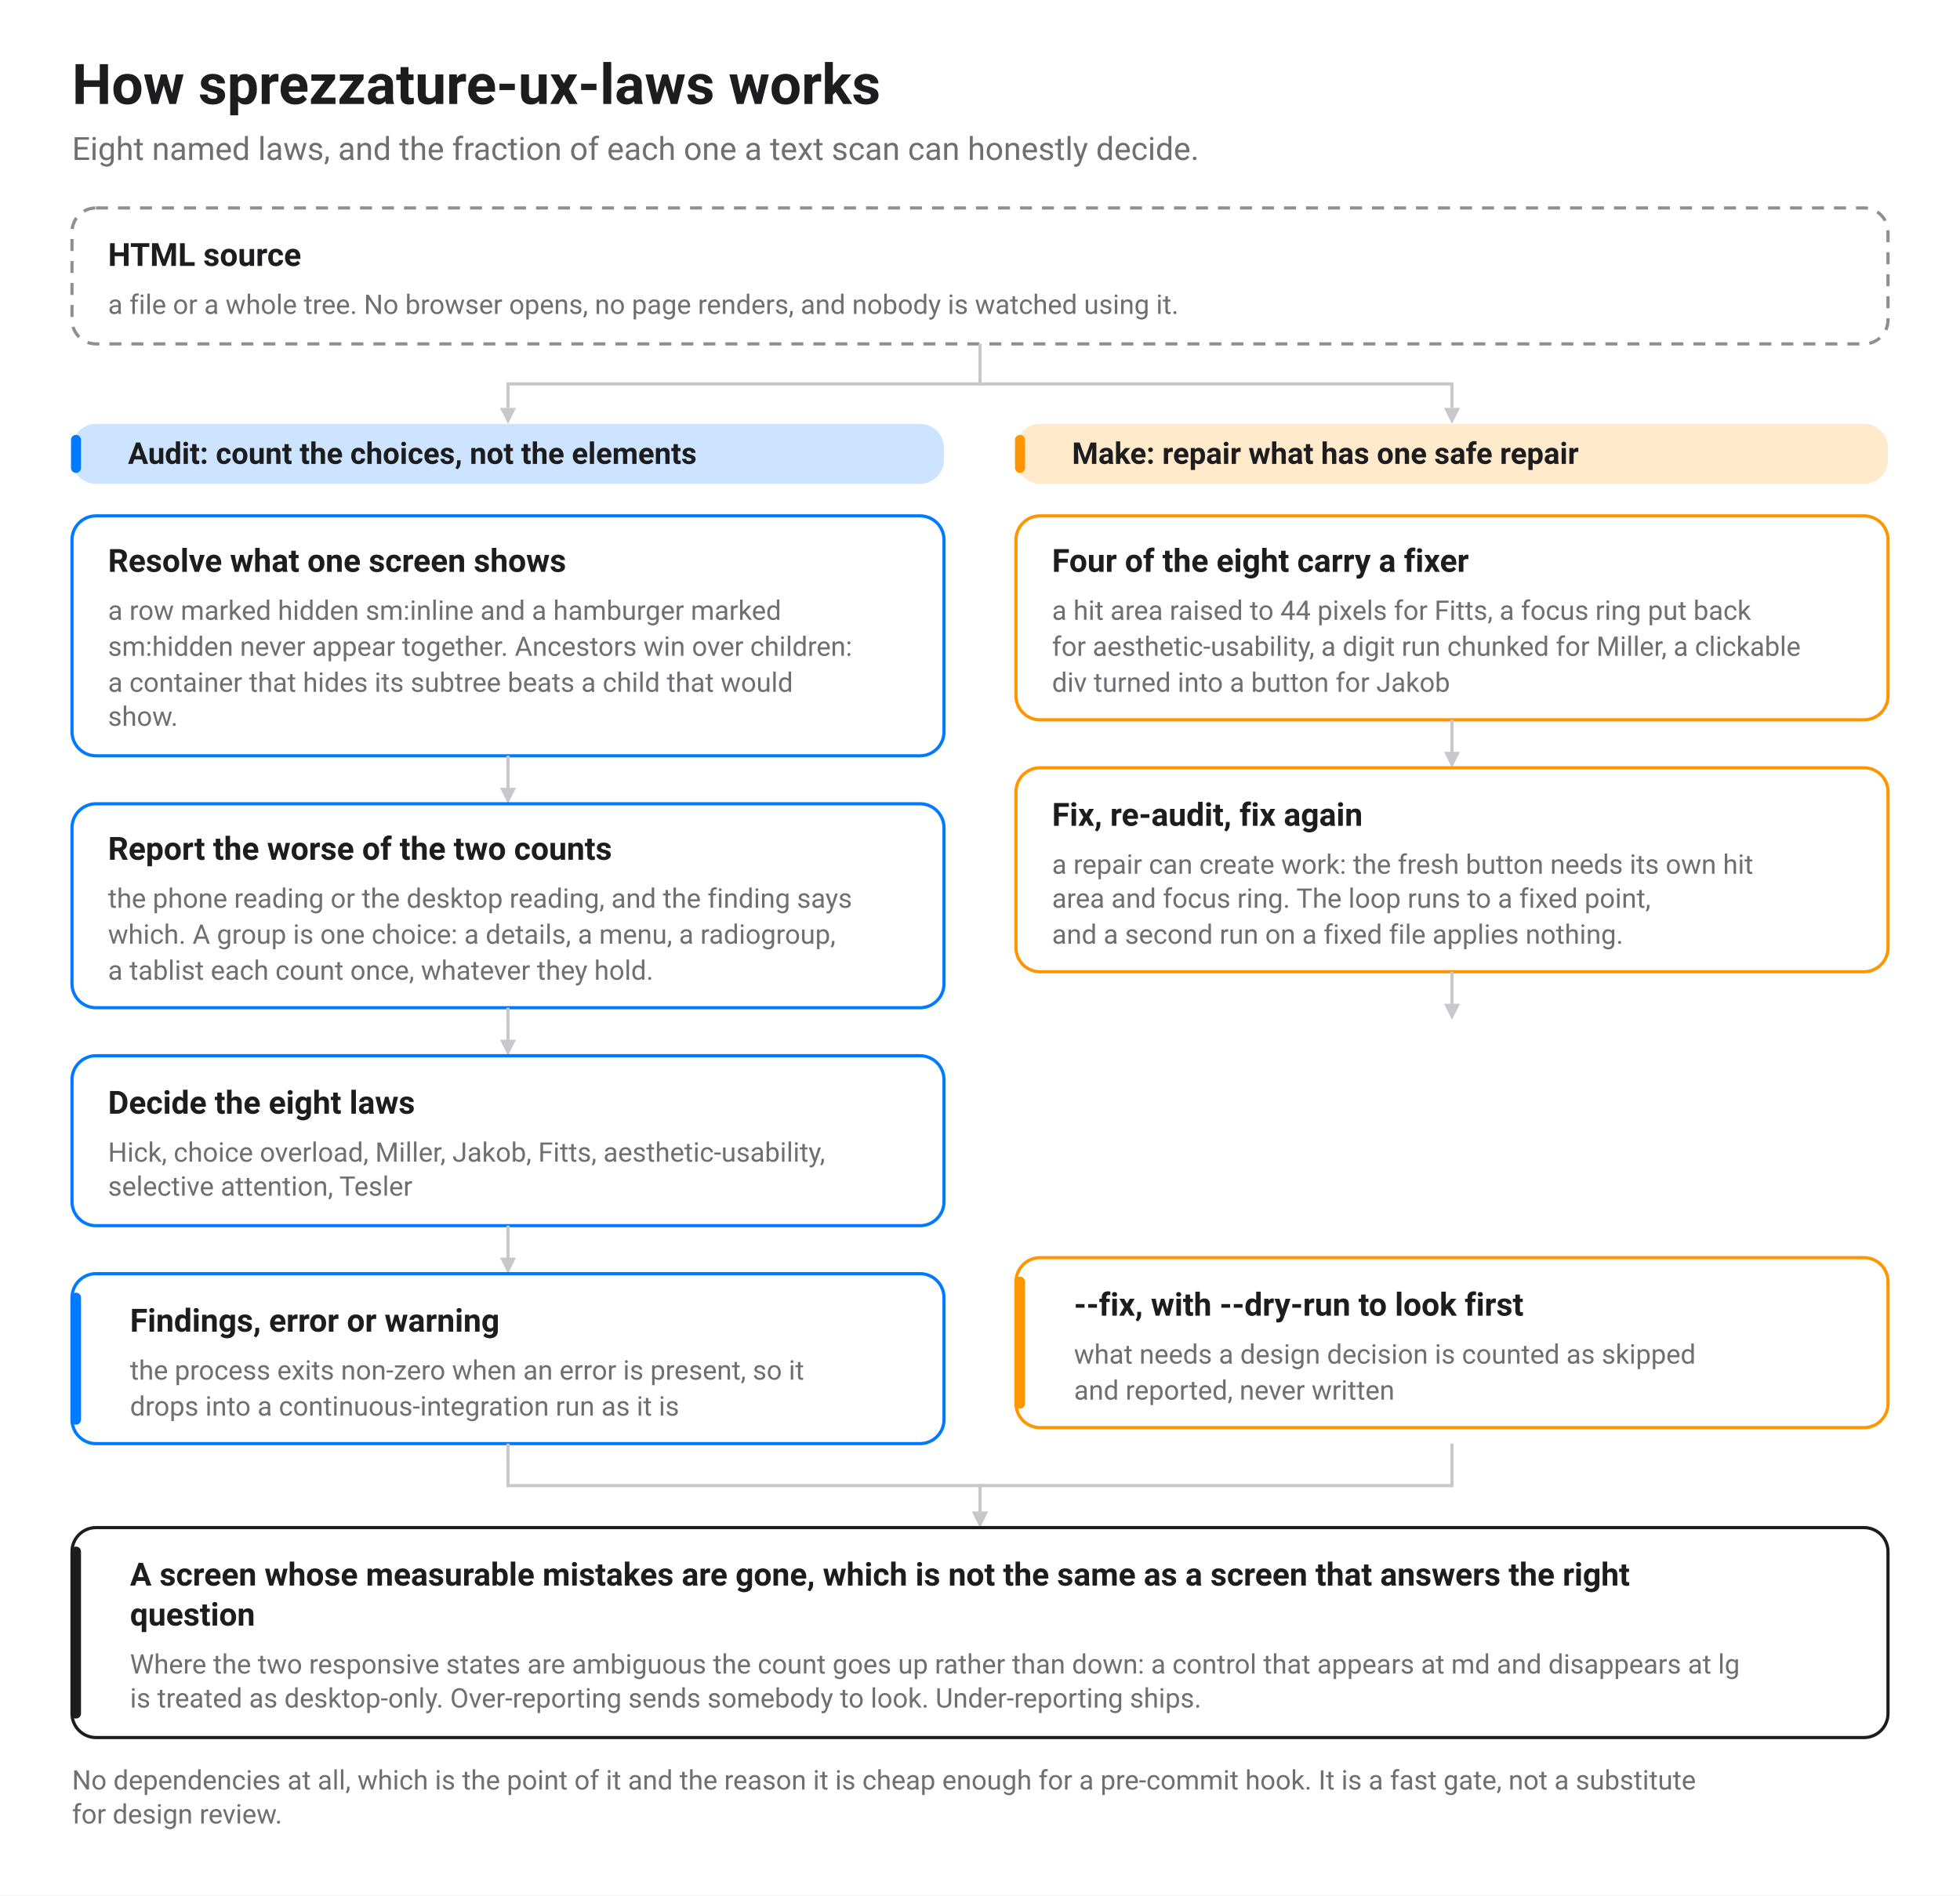
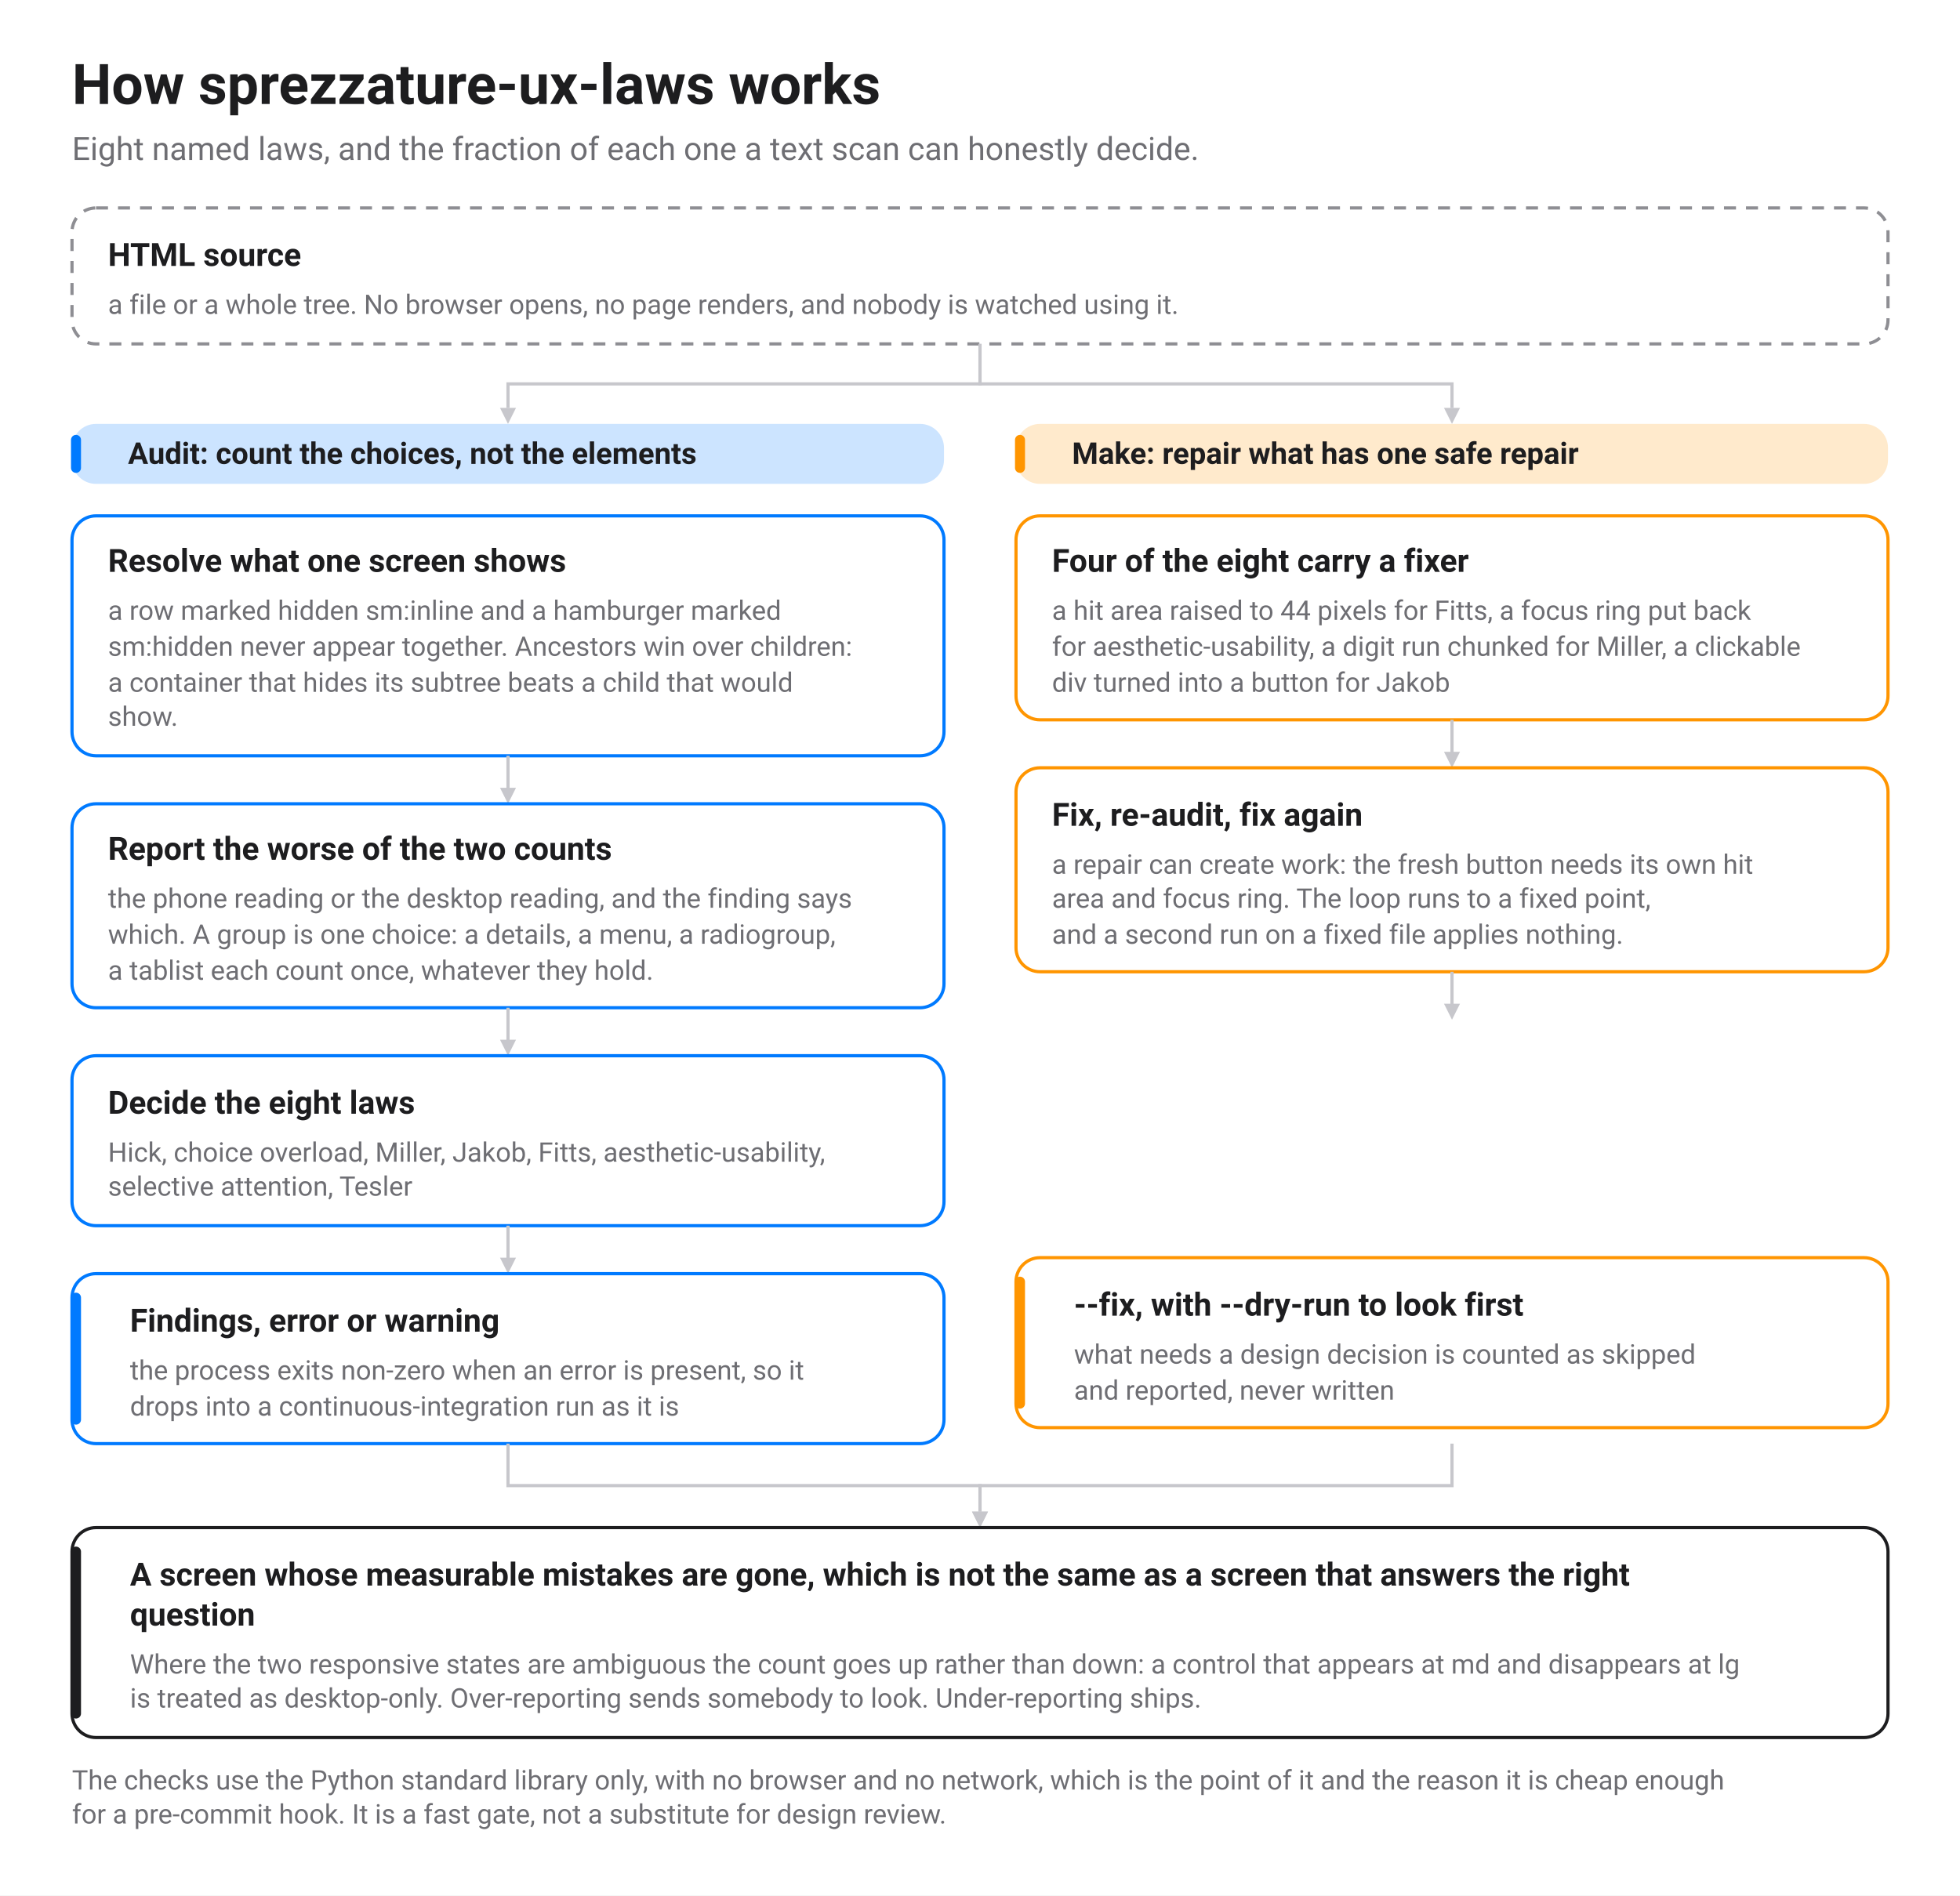
<svg xmlns="http://www.w3.org/2000/svg" width="980" height="948" viewBox="0 0 980 948" font-family="Roboto, Helvetica Neue, Helvetica, Arial, sans-serif" role="img" aria-labelledby="ux-laws-hiw-title ux-laws-hiw-desc">
  <style>@media (prefers-color-scheme: dark){rect[fill="#FFFFFF"]{fill:#141416;}rect.paper{fill:#0B0B0C;}[fill="#1D1D1F"]{fill:#F2F2F7;}[fill="#6E6E73"]{fill:#9C9CA3;}[stroke="#1D1D1F"]{stroke:#F2F2F7;}[stroke="#C7C7CC"]{stroke:#5A5A5E;}[fill="#C7C7CC"]{fill:#5A5A5E;}rect[fill="#CCE4FF"]{fill:#082646;}rect[fill="#FFEACC"]{fill:#462C09;}}</style>
  <rect class="paper" width="980" height="948" fill="#FFFFFF" />
  <text x="36" y="52" font-size="28" font-weight="700" fill="#1D1D1F">How sprezzature-ux-laws works</text>
  <text x="36" y="80" font-size="16" font-weight="400" fill="#6E6E73">Eight named laws, and the fraction of each one a text scan can honestly decide.</text>
  <rect x="36" y="104" width="908" height="68" rx="12" fill="#FFFFFF" stroke="#8E8E93" stroke-width="1.6" stroke-dasharray="6 5" />
  <text x="54" y="133" font-size="16" font-weight="600" fill="#1D1D1F">HTML source</text>
  <text x="54" y="157" font-size="13.5" font-weight="400" fill="#6E6E73">a file or a whole tree. No browser opens, no page renders, and nobody is watched using it.</text>
  <path d="M490,172 V192 H254 V204" stroke="#C7C7CC" stroke-width="1.6" fill="none" />
  <path d="M250,204 L254,212 L258,204" fill="#C7C7CC" />
  <path d="M490,172 V192 H726 V204" stroke="#C7C7CC" stroke-width="1.6" fill="none" />
  <path d="M722,204 L726,212 L730,204" fill="#C7C7CC" />
  <rect x="36" y="212" width="436" height="30" rx="12" fill="#CCE4FF" />
  <path d="M38,220 v14" stroke="#007AFF" stroke-width="5" stroke-linecap="round" fill="none" />
  <text x="64" y="232" font-size="15" font-weight="700" fill="#1D1D1F">Audit: count the choices, not the elements</text>
  <rect x="36" y="258" width="436" height="120" rx="12" fill="#FFFFFF" stroke="#007AFF" stroke-width="1.6" />
  <text x="54" y="286" font-size="16" font-weight="600" fill="#1D1D1F">Resolve what one screen shows</text>
  <text x="54" y="310" font-size="13.5" font-weight="400" fill="#6E6E73">a row marked hidden sm:inline and a hamburger marked</text>
  <text x="54" y="328" font-size="13.5" font-weight="400" fill="#6E6E73">sm:hidden never appear together. Ancestors win over children:</text>
  <text x="54" y="346" font-size="13.5" font-weight="400" fill="#6E6E73">a container that hides its subtree beats a child that would</text>
  <text x="54" y="363" font-size="13.5" font-weight="400" fill="#6E6E73">show.</text>
  <path d="M254,378 v17" stroke="#C7C7CC" stroke-width="1.6" fill="none" />
  <path d="M250,394 L254,402 L258,394" fill="#C7C7CC" />
  <rect x="36" y="402" width="436" height="102" rx="12" fill="#FFFFFF" stroke="#007AFF" stroke-width="1.6" />
  <text x="54" y="430" font-size="16" font-weight="600" fill="#1D1D1F">Report the worse of the two counts</text>
  <text x="54" y="454" font-size="13.5" font-weight="400" fill="#6E6E73">the phone reading or the desktop reading, and the finding says</text>
  <text x="54" y="472" font-size="13.5" font-weight="400" fill="#6E6E73">which. A group is one choice: a details, a menu, a radiogroup,</text>
  <text x="54" y="490" font-size="13.5" font-weight="400" fill="#6E6E73">a tablist each count once, whatever they hold.</text>
  <path d="M254,504 v17" stroke="#C7C7CC" stroke-width="1.6" fill="none" />
  <path d="M250,520 L254,528 L258,520" fill="#C7C7CC" />
  <rect x="36" y="528" width="436" height="85" rx="12" fill="#FFFFFF" stroke="#007AFF" stroke-width="1.6" />
  <text x="54" y="557" font-size="16" font-weight="600" fill="#1D1D1F">Decide the eight laws</text>
  <text x="54" y="581" font-size="13.5" font-weight="400" fill="#6E6E73">Hick, choice overload, Miller, Jakob, Fitts, aesthetic-usability,</text>
  <text x="54" y="598" font-size="13.5" font-weight="400" fill="#6E6E73">selective attention, Tesler</text>
  <path d="M254,613 v17" stroke="#C7C7CC" stroke-width="1.6" fill="none" />
  <path d="M250,629 L254,637 L258,629" fill="#C7C7CC" />
  <rect x="36" y="637" width="436" height="85" rx="12" fill="#FFFFFF" stroke="#007AFF" stroke-width="1.6" />
  <path d="M38,649 v61" stroke="#007AFF" stroke-width="5" stroke-linecap="round" fill="none" />
  <text x="65" y="666" font-size="16" font-weight="600" fill="#1D1D1F">Findings, error or warning</text>
  <text x="65" y="690" font-size="13.5" font-weight="400" fill="#6E6E73">the process exits non-zero when an error is present, so it</text>
  <text x="65" y="708" font-size="13.5" font-weight="400" fill="#6E6E73">drops into a continuous-integration run as it is</text>
  <rect x="508" y="212" width="436" height="30" rx="12" fill="#FFEACC" />
  <path d="M510,220 v14" stroke="#FF9500" stroke-width="5" stroke-linecap="round" fill="none" />
  <text x="536" y="232" font-size="15" font-weight="700" fill="#1D1D1F">Make: repair what has one safe repair</text>
  <rect x="508" y="258" width="436" height="102" rx="12" fill="#FFFFFF" stroke="#FF9500" stroke-width="1.6" />
  <text x="526" y="286" font-size="16" font-weight="600" fill="#1D1D1F">Four of the eight carry a fixer</text>
  <text x="526" y="310" font-size="13.5" font-weight="400" fill="#6E6E73">a hit area raised to 44 pixels for Fitts, a focus ring put back</text>
  <text x="526" y="328" font-size="13.5" font-weight="400" fill="#6E6E73">for aesthetic-usability, a digit run chunked for Miller, a clickable</text>
  <text x="526" y="346" font-size="13.5" font-weight="400" fill="#6E6E73">div turned into a button for Jakob</text>
  <path d="M726,360 v17" stroke="#C7C7CC" stroke-width="1.6" fill="none" />
  <path d="M722,376 L726,384 L730,376" fill="#C7C7CC" />
  <rect x="508" y="384" width="436" height="102" rx="12" fill="#FFFFFF" stroke="#FF9500" stroke-width="1.6" />
  <text x="526" y="413" font-size="16" font-weight="600" fill="#1D1D1F">Fix, re-audit, fix again</text>
  <text x="526" y="437" font-size="13.5" font-weight="400" fill="#6E6E73">a repair can create work: the fresh button needs its own hit</text>
  <text x="526" y="454" font-size="13.5" font-weight="400" fill="#6E6E73">area and focus ring. The loop runs to a fixed point,</text>
  <text x="526" y="472" font-size="13.5" font-weight="400" fill="#6E6E73">and a second run on a fixed file applies nothing.</text>
  <path d="M726,486 v17" stroke="#C7C7CC" stroke-width="1.6" fill="none" />
  <path d="M722,502 L726,510 L730,502" fill="#C7C7CC" />
  <rect x="508" y="629" width="436" height="85" rx="12" fill="#FFFFFF" stroke="#FF9500" stroke-width="1.6" />
  <path d="M510,641 v61" stroke="#FF9500" stroke-width="5" stroke-linecap="round" fill="none" />
  <text x="537" y="658" font-size="16" font-weight="600" fill="#1D1D1F">--fix, with --dry-run to look first</text>
  <text x="537" y="682" font-size="13.5" font-weight="400" fill="#6E6E73">what needs a design decision is counted as skipped</text>
  <text x="537" y="700" font-size="13.5" font-weight="400" fill="#6E6E73">and reported, never written</text>
  <path d="M254,722 V743 H490 V756" stroke="#C7C7CC" stroke-width="1.6" fill="none" />
  <path d="M486,756 L490,764 L494,756" fill="#C7C7CC" />
  <path d="M726,722 V743 H490 V756" stroke="#C7C7CC" stroke-width="1.6" fill="none" />
  <path d="M486,756 L490,764 L494,756" fill="#C7C7CC" />
  <rect x="36" y="764" width="908" height="105" rx="12" fill="#FFFFFF" stroke="#1D1D1F" stroke-width="1.6" />
  <path d="M38,776 v81" stroke="#1D1D1F" stroke-width="5" stroke-linecap="round" fill="none" />
  <text x="65" y="793" font-size="16" font-weight="600" fill="#1D1D1F">A screen whose measurable mistakes are gone, which is not the same as a screen that answers the right</text>
  <text x="65" y="813" font-size="16" font-weight="600" fill="#1D1D1F">question</text>
  <text x="65" y="837" font-size="13.5" font-weight="400" fill="#6E6E73">Where the two responsive states are ambiguous the count goes up rather than down: a control that appears at md and disappears at lg</text>
  <text x="65" y="854" font-size="13.5" font-weight="400" fill="#6E6E73">is treated as desktop-only. Over-reporting sends somebody to look. Under-reporting ships.</text>
-   <text x="36" y="895" font-size="13.5" font-weight="400" fill="#6E6E73">No dependencies at all, which is the point of it and the reason it is cheap enough for a pre-commit hook. It is a fast gate, not a substitute</text>
-   <text x="36" y="912" font-size="13.5" font-weight="400" fill="#6E6E73">for design review.</text>
+   <text x="36" y="895" font-size="13.5" font-weight="400" fill="#6E6E73">The checks use the Python standard library only, with no browser and no network, which is the point of it and the reason it is cheap enough</text>
+   <text x="36" y="912" font-size="13.5" font-weight="400" fill="#6E6E73">for a pre-commit hook. It is a fast gate, not a substitute for design review.</text>
</svg>
